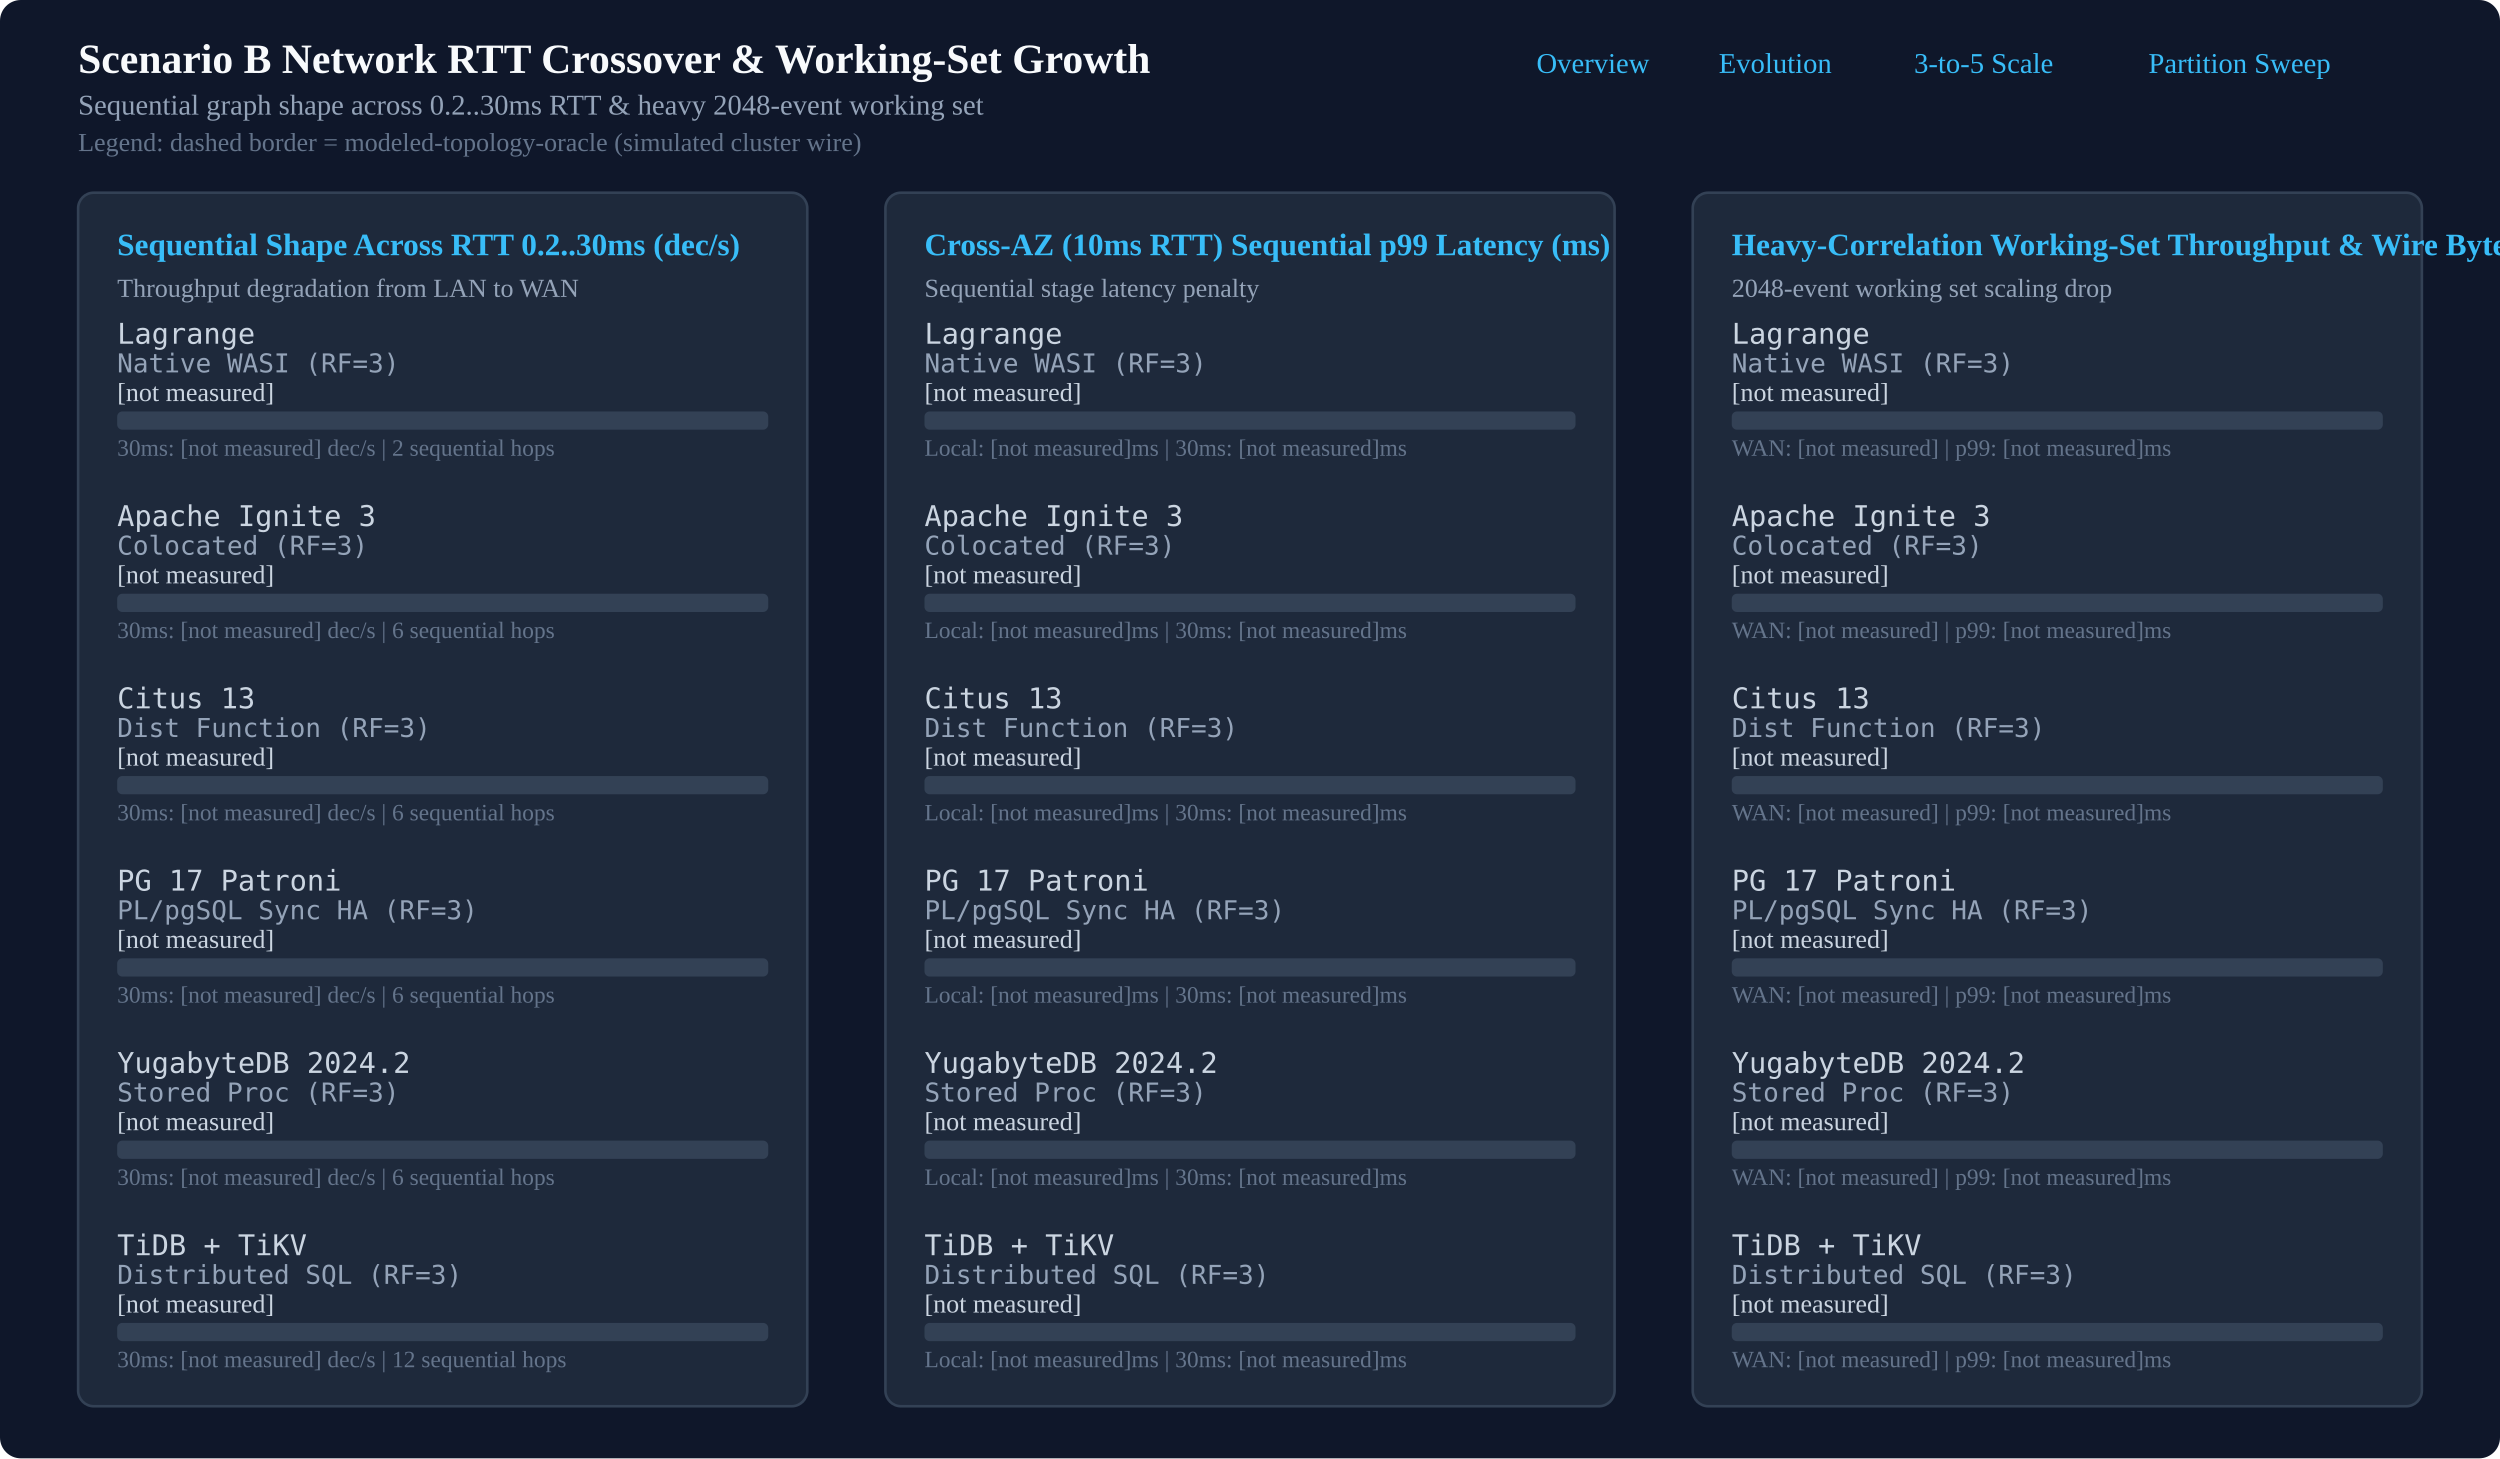
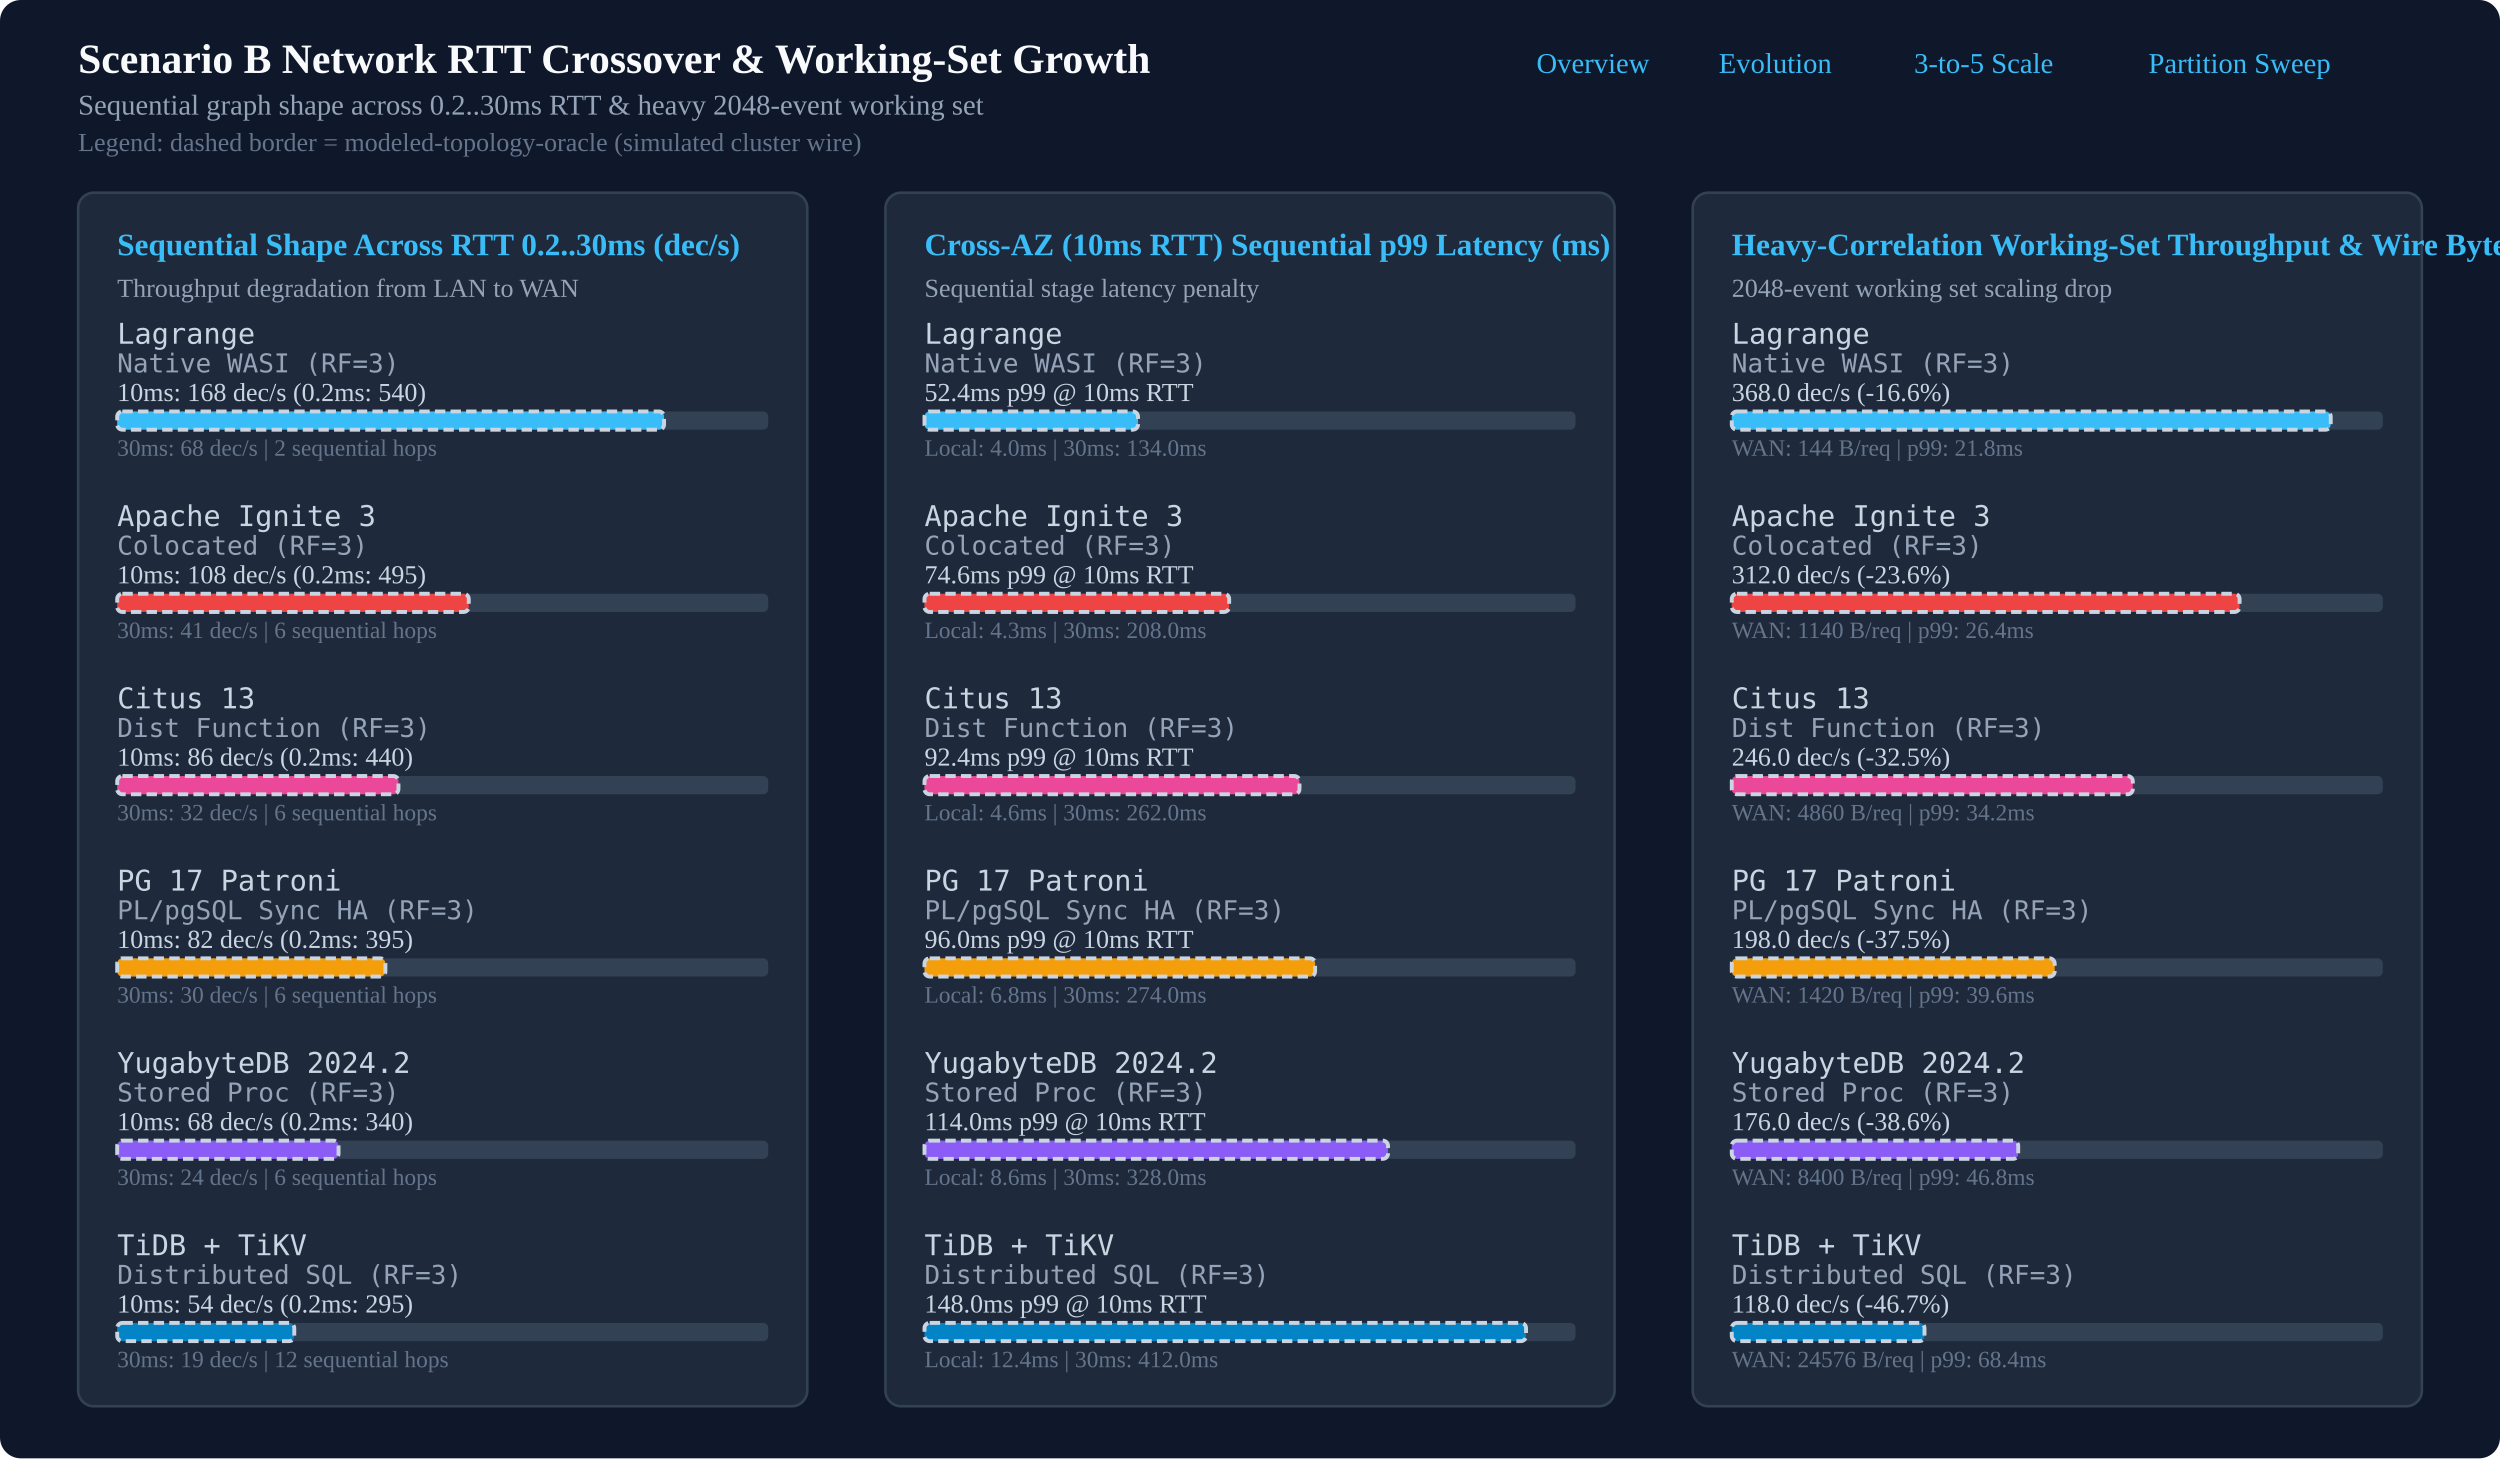
<svg xmlns="http://www.w3.org/2000/svg" viewBox="0 0 960 560" width="960" height="560">
  <rect width="960" height="560" fill="#0f172a" rx="8" />
  <text x="30" y="28" fill="#f8fafc" font-size="16" font-weight="bold">Scenario B Network RTT Crossover &amp; Working-Set Growth</text>
  <text x="30" y="44" fill="#94a3b8" font-size="11">Sequential graph shape across 0.2..30ms RTT &amp; heavy 2048-event working set</text>
  <text x="30" y="58" fill="#64748b" font-size="10">Legend: dashed border = modeled-topology-oracle (simulated cluster wire)</text>
  <a href="README.md">
    <text x="590" y="28" fill="#38bdf8" font-size="11">Overview</text>
  </a>
  <a href="lagrange-metrics-evolution.md">
    <text x="660" y="28" fill="#38bdf8" font-size="11">Evolution</text>
  </a>
  <a href="scaleout-3to5-node-rf3-progress.md">
    <text x="735" y="28" fill="#38bdf8" font-size="11">3-to-5 Scale</text>
  </a>
  <a href="partition-granularity-sweep-progress.md">
    <text x="825" y="28" fill="#38bdf8" font-size="11">Partition Sweep</text>
  </a>
  <rect x="30" y="74" width="280" height="466" fill="#1e293b" rx="6" stroke="#334155" />
  <text x="45" y="98" fill="#38bdf8" font-size="12" font-weight="bold">Sequential Shape Across RTT 0.2..30ms (dec/s)</text>
  <text x="45" y="114" fill="#94a3b8" font-size="10">Throughput degradation from LAN to WAN</text>
  <rect x="340" y="74" width="280" height="466" fill="#1e293b" rx="6" stroke="#334155" />
  <text x="355" y="98" fill="#38bdf8" font-size="12" font-weight="bold">Cross-AZ (10ms RTT) Sequential p99 Latency (ms)</text>
  <text x="355" y="114" fill="#94a3b8" font-size="10">Sequential stage latency penalty</text>
  <rect x="650" y="74" width="280" height="466" fill="#1e293b" rx="6" stroke="#334155" />
  <text x="665" y="98" fill="#38bdf8" font-size="12" font-weight="bold">Heavy-Correlation Working-Set Throughput &amp; Wire Bytes</text>
  <text x="665" y="114" fill="#94a3b8" font-size="10">2048-event working set scaling drop</text>
  <text x="45" y="132" fill="#cbd5e1" font-size="11" font-family="monospace">Lagrange</text>
  <text x="45" y="143" fill="#94a3b8" font-size="10" font-family="monospace">Native WASI (RF=3)</text>
-   <text x="45" y="154" fill="#cbd5e1" font-size="10">[not measured]</text>
+   <text x="45" y="154" fill="#cbd5e1" font-size="10">10ms: 168 dec/s (0.2ms: 540)</text>
  <rect x="45" y="158" width="250" height="7" fill="#334155" rx="2" />
-   <text x="45" y="175" fill="#64748b" font-size="9">30ms: [not measured] dec/s | 2 sequential hops</text>
+   <rect x="45" y="158" width="210" height="7" fill="#38bdf8" rx="2" stroke="#cbd5e1" stroke-width="1.5" stroke-dasharray="4,2" />
+   <text x="45" y="175" fill="#64748b" font-size="9">30ms: 68 dec/s | 2 sequential hops</text>
  <text x="45" y="202" fill="#cbd5e1" font-size="11" font-family="monospace">Apache Ignite 3</text>
  <text x="45" y="213" fill="#94a3b8" font-size="10" font-family="monospace">Colocated (RF=3)</text>
-   <text x="45" y="224" fill="#cbd5e1" font-size="10">[not measured]</text>
+   <text x="45" y="224" fill="#cbd5e1" font-size="10">10ms: 108 dec/s (0.2ms: 495)</text>
  <rect x="45" y="228" width="250" height="7" fill="#334155" rx="2" />
-   <text x="45" y="245" fill="#64748b" font-size="9">30ms: [not measured] dec/s | 6 sequential hops</text>
+   <rect x="45" y="228" width="135" height="7" fill="#ef4444" rx="2" stroke="#cbd5e1" stroke-width="1.5" stroke-dasharray="4,2" />
+   <text x="45" y="245" fill="#64748b" font-size="9">30ms: 41 dec/s | 6 sequential hops</text>
  <text x="45" y="272" fill="#cbd5e1" font-size="11" font-family="monospace">Citus 13</text>
  <text x="45" y="283" fill="#94a3b8" font-size="10" font-family="monospace">Dist Function (RF=3)</text>
-   <text x="45" y="294" fill="#cbd5e1" font-size="10">[not measured]</text>
+   <text x="45" y="294" fill="#cbd5e1" font-size="10">10ms: 86 dec/s (0.2ms: 440)</text>
  <rect x="45" y="298" width="250" height="7" fill="#334155" rx="2" />
-   <text x="45" y="315" fill="#64748b" font-size="9">30ms: [not measured] dec/s | 6 sequential hops</text>
+   <rect x="45" y="298" width="108" height="7" fill="#ec4899" rx="2" stroke="#cbd5e1" stroke-width="1.5" stroke-dasharray="4,2" />
+   <text x="45" y="315" fill="#64748b" font-size="9">30ms: 32 dec/s | 6 sequential hops</text>
  <text x="45" y="342" fill="#cbd5e1" font-size="11" font-family="monospace">PG 17 Patroni</text>
  <text x="45" y="353" fill="#94a3b8" font-size="10" font-family="monospace">PL/pgSQL Sync HA (RF=3)</text>
-   <text x="45" y="364" fill="#cbd5e1" font-size="10">[not measured]</text>
+   <text x="45" y="364" fill="#cbd5e1" font-size="10">10ms: 82 dec/s (0.2ms: 395)</text>
  <rect x="45" y="368" width="250" height="7" fill="#334155" rx="2" />
-   <text x="45" y="385" fill="#64748b" font-size="9">30ms: [not measured] dec/s | 6 sequential hops</text>
+   <rect x="45" y="368" width="103" height="7" fill="#f59e0b" rx="2" stroke="#cbd5e1" stroke-width="1.5" stroke-dasharray="4,2" />
+   <text x="45" y="385" fill="#64748b" font-size="9">30ms: 30 dec/s | 6 sequential hops</text>
  <text x="45" y="412" fill="#cbd5e1" font-size="11" font-family="monospace">YugabyteDB 2024.2</text>
  <text x="45" y="423" fill="#94a3b8" font-size="10" font-family="monospace">Stored Proc (RF=3)</text>
-   <text x="45" y="434" fill="#cbd5e1" font-size="10">[not measured]</text>
+   <text x="45" y="434" fill="#cbd5e1" font-size="10">10ms: 68 dec/s (0.2ms: 340)</text>
  <rect x="45" y="438" width="250" height="7" fill="#334155" rx="2" />
-   <text x="45" y="455" fill="#64748b" font-size="9">30ms: [not measured] dec/s | 6 sequential hops</text>
+   <rect x="45" y="438" width="85" height="7" fill="#8b5cf6" rx="2" stroke="#cbd5e1" stroke-width="1.5" stroke-dasharray="4,2" />
+   <text x="45" y="455" fill="#64748b" font-size="9">30ms: 24 dec/s | 6 sequential hops</text>
  <text x="45" y="482" fill="#cbd5e1" font-size="11" font-family="monospace">TiDB + TiKV</text>
  <text x="45" y="493" fill="#94a3b8" font-size="10" font-family="monospace">Distributed SQL (RF=3)</text>
-   <text x="45" y="504" fill="#cbd5e1" font-size="10">[not measured]</text>
+   <text x="45" y="504" fill="#cbd5e1" font-size="10">10ms: 54 dec/s (0.2ms: 295)</text>
  <rect x="45" y="508" width="250" height="7" fill="#334155" rx="2" />
-   <text x="45" y="525" fill="#64748b" font-size="9">30ms: [not measured] dec/s | 12 sequential hops</text>
+   <rect x="45" y="508" width="68" height="7" fill="#0284c7" rx="2" stroke="#cbd5e1" stroke-width="1.5" stroke-dasharray="4,2" />
+   <text x="45" y="525" fill="#64748b" font-size="9">30ms: 19 dec/s | 12 sequential hops</text>
  <text x="355" y="132" fill="#cbd5e1" font-size="11" font-family="monospace">Lagrange</text>
  <text x="355" y="143" fill="#94a3b8" font-size="10" font-family="monospace">Native WASI (RF=3)</text>
-   <text x="355" y="154" fill="#cbd5e1" font-size="10">[not measured]</text>
+   <text x="355" y="154" fill="#cbd5e1" font-size="10">52.4ms p99 @ 10ms RTT</text>
  <rect x="355" y="158" width="250" height="7" fill="#334155" rx="2" />
-   <text x="355" y="175" fill="#64748b" font-size="9">Local: [not measured]ms | 30ms: [not measured]ms</text>
+   <rect x="355" y="158" width="82" height="7" fill="#38bdf8" rx="2" stroke="#cbd5e1" stroke-width="1.5" stroke-dasharray="4,2" />
+   <text x="355" y="175" fill="#64748b" font-size="9">Local: 4.0ms | 30ms: 134.0ms</text>
  <text x="355" y="202" fill="#cbd5e1" font-size="11" font-family="monospace">Apache Ignite 3</text>
  <text x="355" y="213" fill="#94a3b8" font-size="10" font-family="monospace">Colocated (RF=3)</text>
-   <text x="355" y="224" fill="#cbd5e1" font-size="10">[not measured]</text>
+   <text x="355" y="224" fill="#cbd5e1" font-size="10">74.6ms p99 @ 10ms RTT</text>
  <rect x="355" y="228" width="250" height="7" fill="#334155" rx="2" />
-   <text x="355" y="245" fill="#64748b" font-size="9">Local: [not measured]ms | 30ms: [not measured]ms</text>
+   <rect x="355" y="228" width="117" height="7" fill="#ef4444" rx="2" stroke="#cbd5e1" stroke-width="1.5" stroke-dasharray="4,2" />
+   <text x="355" y="245" fill="#64748b" font-size="9">Local: 4.3ms | 30ms: 208.0ms</text>
  <text x="355" y="272" fill="#cbd5e1" font-size="11" font-family="monospace">Citus 13</text>
  <text x="355" y="283" fill="#94a3b8" font-size="10" font-family="monospace">Dist Function (RF=3)</text>
-   <text x="355" y="294" fill="#cbd5e1" font-size="10">[not measured]</text>
+   <text x="355" y="294" fill="#cbd5e1" font-size="10">92.4ms p99 @ 10ms RTT</text>
  <rect x="355" y="298" width="250" height="7" fill="#334155" rx="2" />
-   <text x="355" y="315" fill="#64748b" font-size="9">Local: [not measured]ms | 30ms: [not measured]ms</text>
+   <rect x="355" y="298" width="144" height="7" fill="#ec4899" rx="2" stroke="#cbd5e1" stroke-width="1.5" stroke-dasharray="4,2" />
+   <text x="355" y="315" fill="#64748b" font-size="9">Local: 4.6ms | 30ms: 262.0ms</text>
  <text x="355" y="342" fill="#cbd5e1" font-size="11" font-family="monospace">PG 17 Patroni</text>
  <text x="355" y="353" fill="#94a3b8" font-size="10" font-family="monospace">PL/pgSQL Sync HA (RF=3)</text>
-   <text x="355" y="364" fill="#cbd5e1" font-size="10">[not measured]</text>
+   <text x="355" y="364" fill="#cbd5e1" font-size="10">96.0ms p99 @ 10ms RTT</text>
  <rect x="355" y="368" width="250" height="7" fill="#334155" rx="2" />
-   <text x="355" y="385" fill="#64748b" font-size="9">Local: [not measured]ms | 30ms: [not measured]ms</text>
+   <rect x="355" y="368" width="150" height="7" fill="#f59e0b" rx="2" stroke="#cbd5e1" stroke-width="1.5" stroke-dasharray="4,2" />
+   <text x="355" y="385" fill="#64748b" font-size="9">Local: 6.8ms | 30ms: 274.0ms</text>
  <text x="355" y="412" fill="#cbd5e1" font-size="11" font-family="monospace">YugabyteDB 2024.2</text>
  <text x="355" y="423" fill="#94a3b8" font-size="10" font-family="monospace">Stored Proc (RF=3)</text>
-   <text x="355" y="434" fill="#cbd5e1" font-size="10">[not measured]</text>
+   <text x="355" y="434" fill="#cbd5e1" font-size="10">114.0ms p99 @ 10ms RTT</text>
  <rect x="355" y="438" width="250" height="7" fill="#334155" rx="2" />
-   <text x="355" y="455" fill="#64748b" font-size="9">Local: [not measured]ms | 30ms: [not measured]ms</text>
+   <rect x="355" y="438" width="178" height="7" fill="#8b5cf6" rx="2" stroke="#cbd5e1" stroke-width="1.5" stroke-dasharray="4,2" />
+   <text x="355" y="455" fill="#64748b" font-size="9">Local: 8.6ms | 30ms: 328.0ms</text>
  <text x="355" y="482" fill="#cbd5e1" font-size="11" font-family="monospace">TiDB + TiKV</text>
  <text x="355" y="493" fill="#94a3b8" font-size="10" font-family="monospace">Distributed SQL (RF=3)</text>
-   <text x="355" y="504" fill="#cbd5e1" font-size="10">[not measured]</text>
+   <text x="355" y="504" fill="#cbd5e1" font-size="10">148.0ms p99 @ 10ms RTT</text>
  <rect x="355" y="508" width="250" height="7" fill="#334155" rx="2" />
-   <text x="355" y="525" fill="#64748b" font-size="9">Local: [not measured]ms | 30ms: [not measured]ms</text>
+   <rect x="355" y="508" width="231" height="7" fill="#0284c7" rx="2" stroke="#cbd5e1" stroke-width="1.5" stroke-dasharray="4,2" />
+   <text x="355" y="525" fill="#64748b" font-size="9">Local: 12.4ms | 30ms: 412.0ms</text>
  <text x="665" y="132" fill="#cbd5e1" font-size="11" font-family="monospace">Lagrange</text>
  <text x="665" y="143" fill="#94a3b8" font-size="10" font-family="monospace">Native WASI (RF=3)</text>
-   <text x="665" y="154" fill="#cbd5e1" font-size="10">[not measured]</text>
+   <text x="665" y="154" fill="#cbd5e1" font-size="10">368.0 dec/s (-16.6%)</text>
  <rect x="665" y="158" width="250" height="7" fill="#334155" rx="2" />
-   <text x="665" y="175" fill="#64748b" font-size="9">WAN: [not measured] | p99: [not measured]ms</text>
+   <rect x="665" y="158" width="230" height="7" fill="#38bdf8" rx="2" stroke="#cbd5e1" stroke-width="1.5" stroke-dasharray="4,2" />
+   <text x="665" y="175" fill="#64748b" font-size="9">WAN: 144 B/req | p99: 21.8ms</text>
  <text x="665" y="202" fill="#cbd5e1" font-size="11" font-family="monospace">Apache Ignite 3</text>
  <text x="665" y="213" fill="#94a3b8" font-size="10" font-family="monospace">Colocated (RF=3)</text>
-   <text x="665" y="224" fill="#cbd5e1" font-size="10">[not measured]</text>
+   <text x="665" y="224" fill="#cbd5e1" font-size="10">312.0 dec/s (-23.6%)</text>
  <rect x="665" y="228" width="250" height="7" fill="#334155" rx="2" />
-   <text x="665" y="245" fill="#64748b" font-size="9">WAN: [not measured] | p99: [not measured]ms</text>
+   <rect x="665" y="228" width="195" height="7" fill="#ef4444" rx="2" stroke="#cbd5e1" stroke-width="1.5" stroke-dasharray="4,2" />
+   <text x="665" y="245" fill="#64748b" font-size="9">WAN: 1140 B/req | p99: 26.4ms</text>
  <text x="665" y="272" fill="#cbd5e1" font-size="11" font-family="monospace">Citus 13</text>
  <text x="665" y="283" fill="#94a3b8" font-size="10" font-family="monospace">Dist Function (RF=3)</text>
-   <text x="665" y="294" fill="#cbd5e1" font-size="10">[not measured]</text>
+   <text x="665" y="294" fill="#cbd5e1" font-size="10">246.0 dec/s (-32.5%)</text>
  <rect x="665" y="298" width="250" height="7" fill="#334155" rx="2" />
-   <text x="665" y="315" fill="#64748b" font-size="9">WAN: [not measured] | p99: [not measured]ms</text>
+   <rect x="665" y="298" width="154" height="7" fill="#ec4899" rx="2" stroke="#cbd5e1" stroke-width="1.5" stroke-dasharray="4,2" />
+   <text x="665" y="315" fill="#64748b" font-size="9">WAN: 4860 B/req | p99: 34.2ms</text>
  <text x="665" y="342" fill="#cbd5e1" font-size="11" font-family="monospace">PG 17 Patroni</text>
  <text x="665" y="353" fill="#94a3b8" font-size="10" font-family="monospace">PL/pgSQL Sync HA (RF=3)</text>
-   <text x="665" y="364" fill="#cbd5e1" font-size="10">[not measured]</text>
+   <text x="665" y="364" fill="#cbd5e1" font-size="10">198.0 dec/s (-37.5%)</text>
  <rect x="665" y="368" width="250" height="7" fill="#334155" rx="2" />
-   <text x="665" y="385" fill="#64748b" font-size="9">WAN: [not measured] | p99: [not measured]ms</text>
+   <rect x="665" y="368" width="124" height="7" fill="#f59e0b" rx="2" stroke="#cbd5e1" stroke-width="1.5" stroke-dasharray="4,2" />
+   <text x="665" y="385" fill="#64748b" font-size="9">WAN: 1420 B/req | p99: 39.6ms</text>
  <text x="665" y="412" fill="#cbd5e1" font-size="11" font-family="monospace">YugabyteDB 2024.2</text>
  <text x="665" y="423" fill="#94a3b8" font-size="10" font-family="monospace">Stored Proc (RF=3)</text>
-   <text x="665" y="434" fill="#cbd5e1" font-size="10">[not measured]</text>
+   <text x="665" y="434" fill="#cbd5e1" font-size="10">176.0 dec/s (-38.6%)</text>
  <rect x="665" y="438" width="250" height="7" fill="#334155" rx="2" />
-   <text x="665" y="455" fill="#64748b" font-size="9">WAN: [not measured] | p99: [not measured]ms</text>
+   <rect x="665" y="438" width="110" height="7" fill="#8b5cf6" rx="2" stroke="#cbd5e1" stroke-width="1.5" stroke-dasharray="4,2" />
+   <text x="665" y="455" fill="#64748b" font-size="9">WAN: 8400 B/req | p99: 46.8ms</text>
  <text x="665" y="482" fill="#cbd5e1" font-size="11" font-family="monospace">TiDB + TiKV</text>
  <text x="665" y="493" fill="#94a3b8" font-size="10" font-family="monospace">Distributed SQL (RF=3)</text>
-   <text x="665" y="504" fill="#cbd5e1" font-size="10">[not measured]</text>
+   <text x="665" y="504" fill="#cbd5e1" font-size="10">118.0 dec/s (-46.7%)</text>
  <rect x="665" y="508" width="250" height="7" fill="#334155" rx="2" />
-   <text x="665" y="525" fill="#64748b" font-size="9">WAN: [not measured] | p99: [not measured]ms</text>
+   <rect x="665" y="508" width="74" height="7" fill="#0284c7" rx="2" stroke="#cbd5e1" stroke-width="1.5" stroke-dasharray="4,2" />
+   <text x="665" y="525" fill="#64748b" font-size="9">WAN: 24576 B/req | p99: 68.4ms</text>
</svg>
